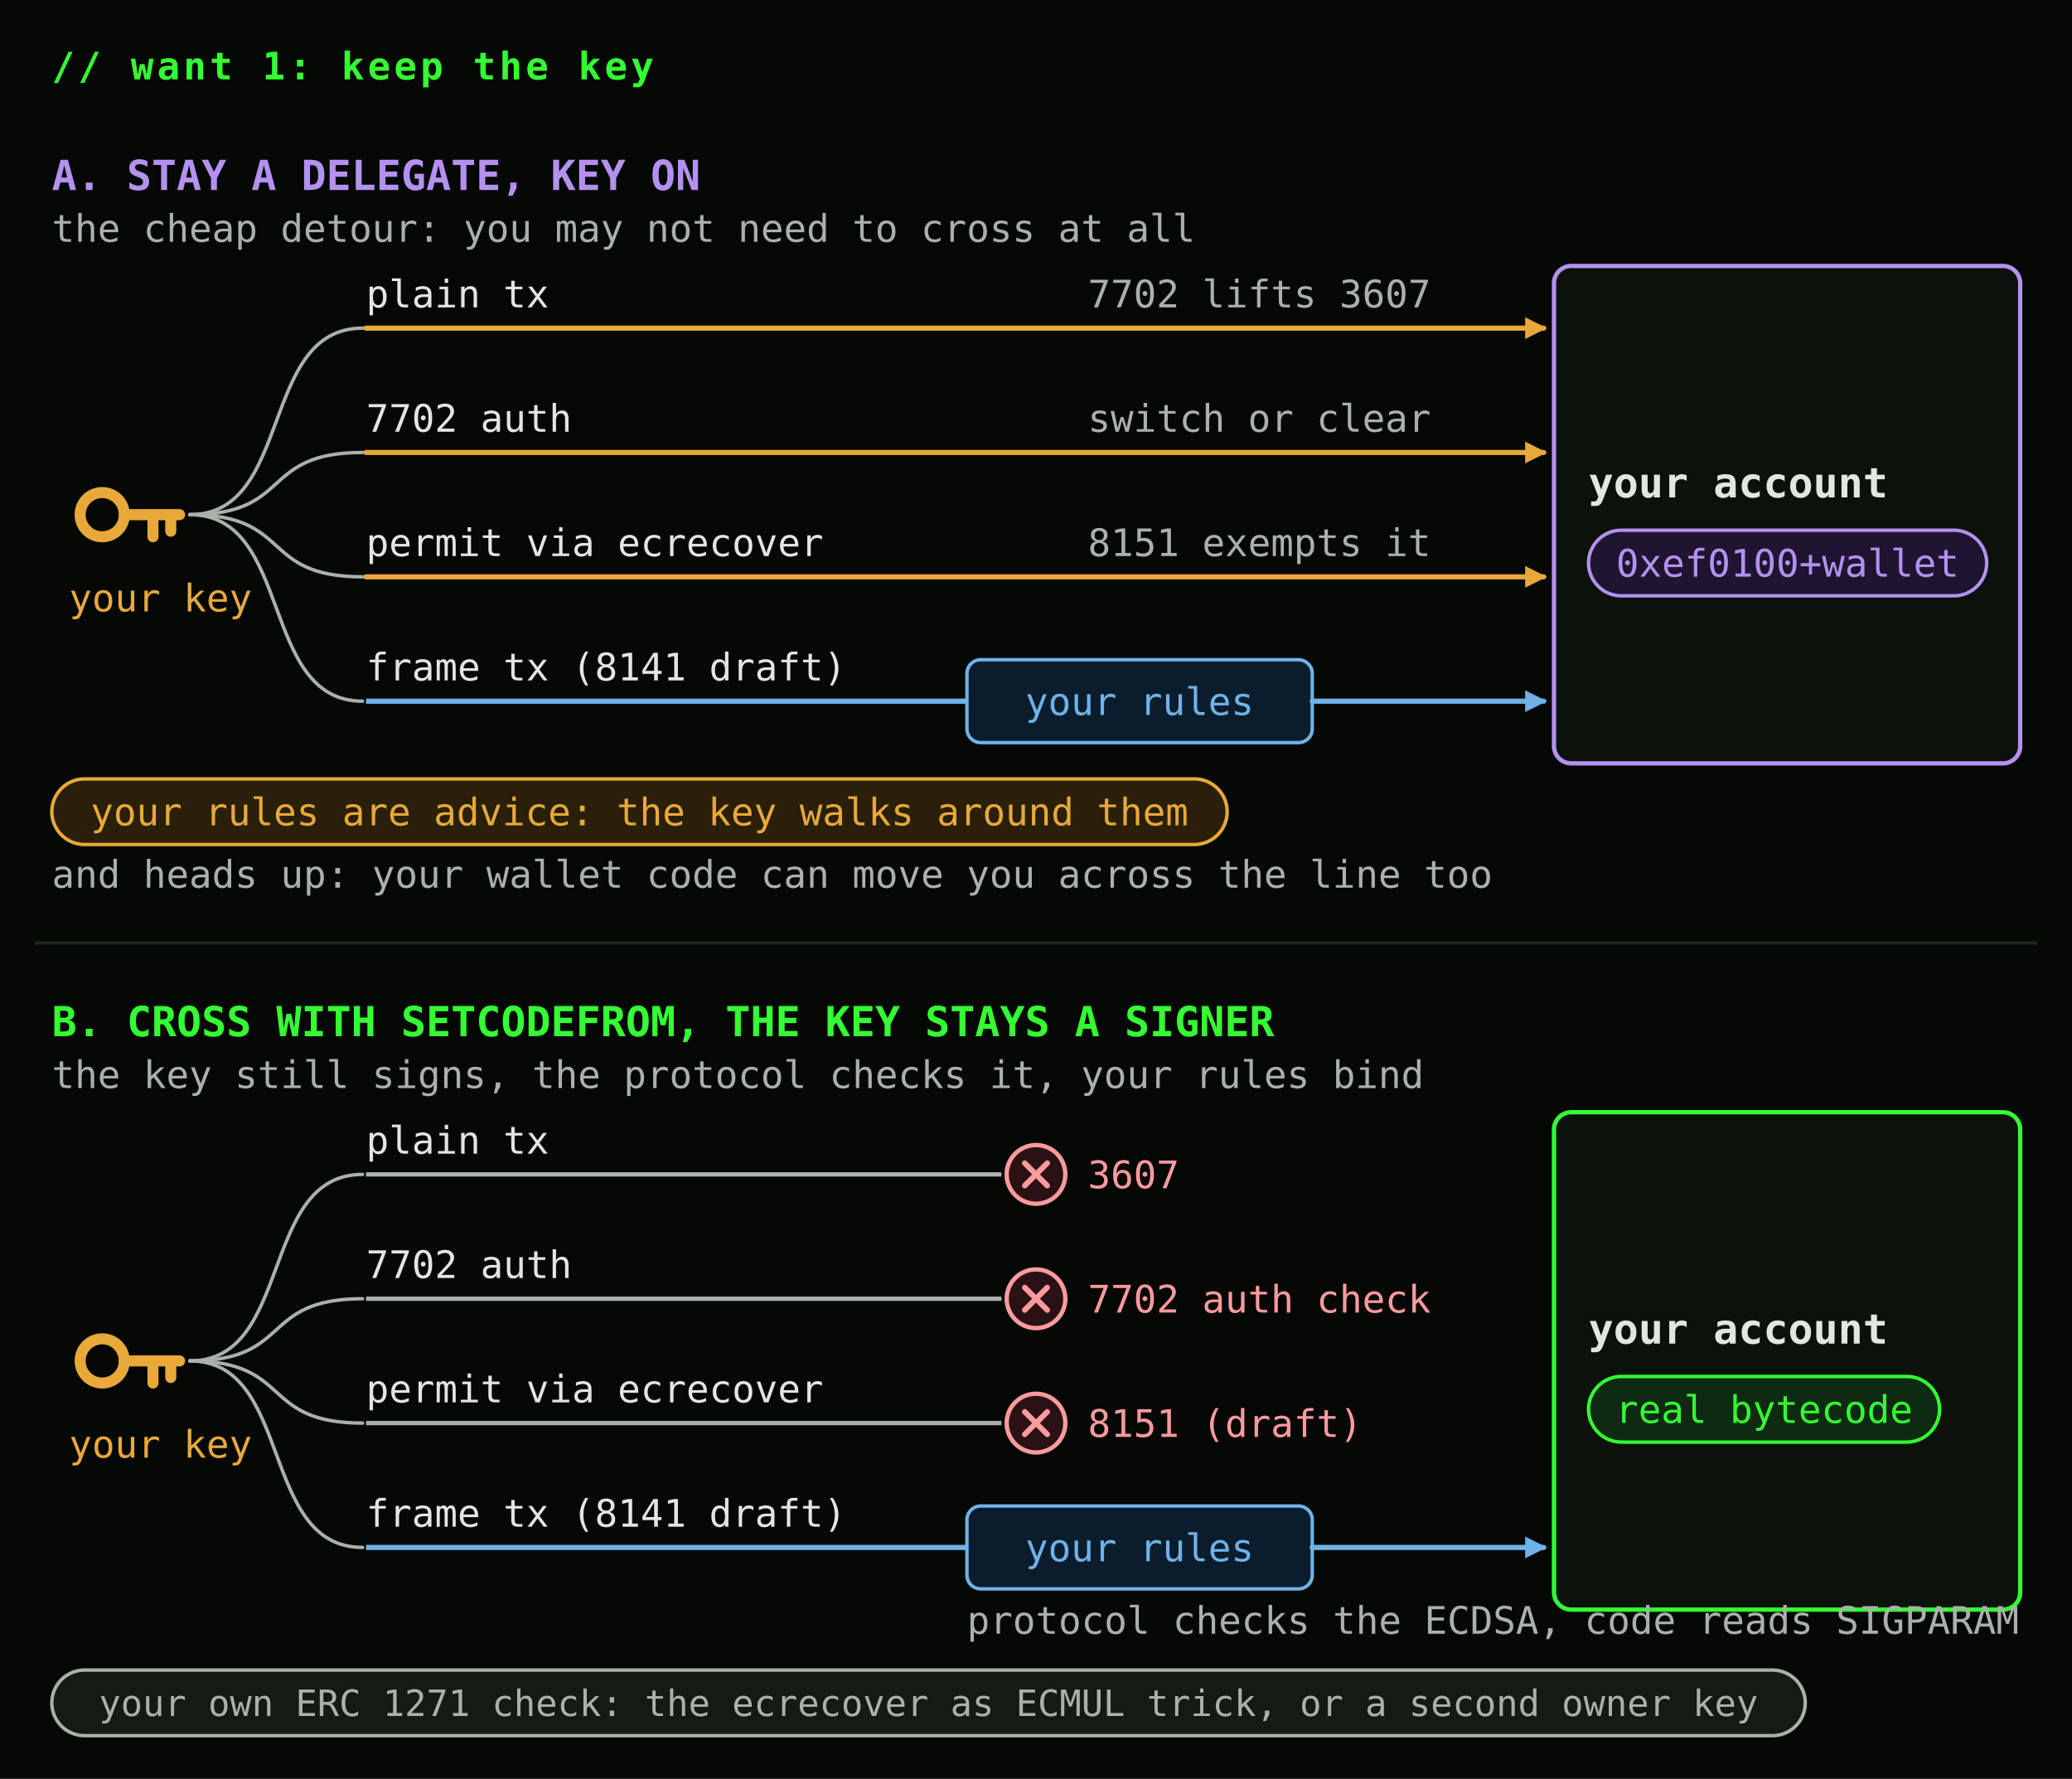
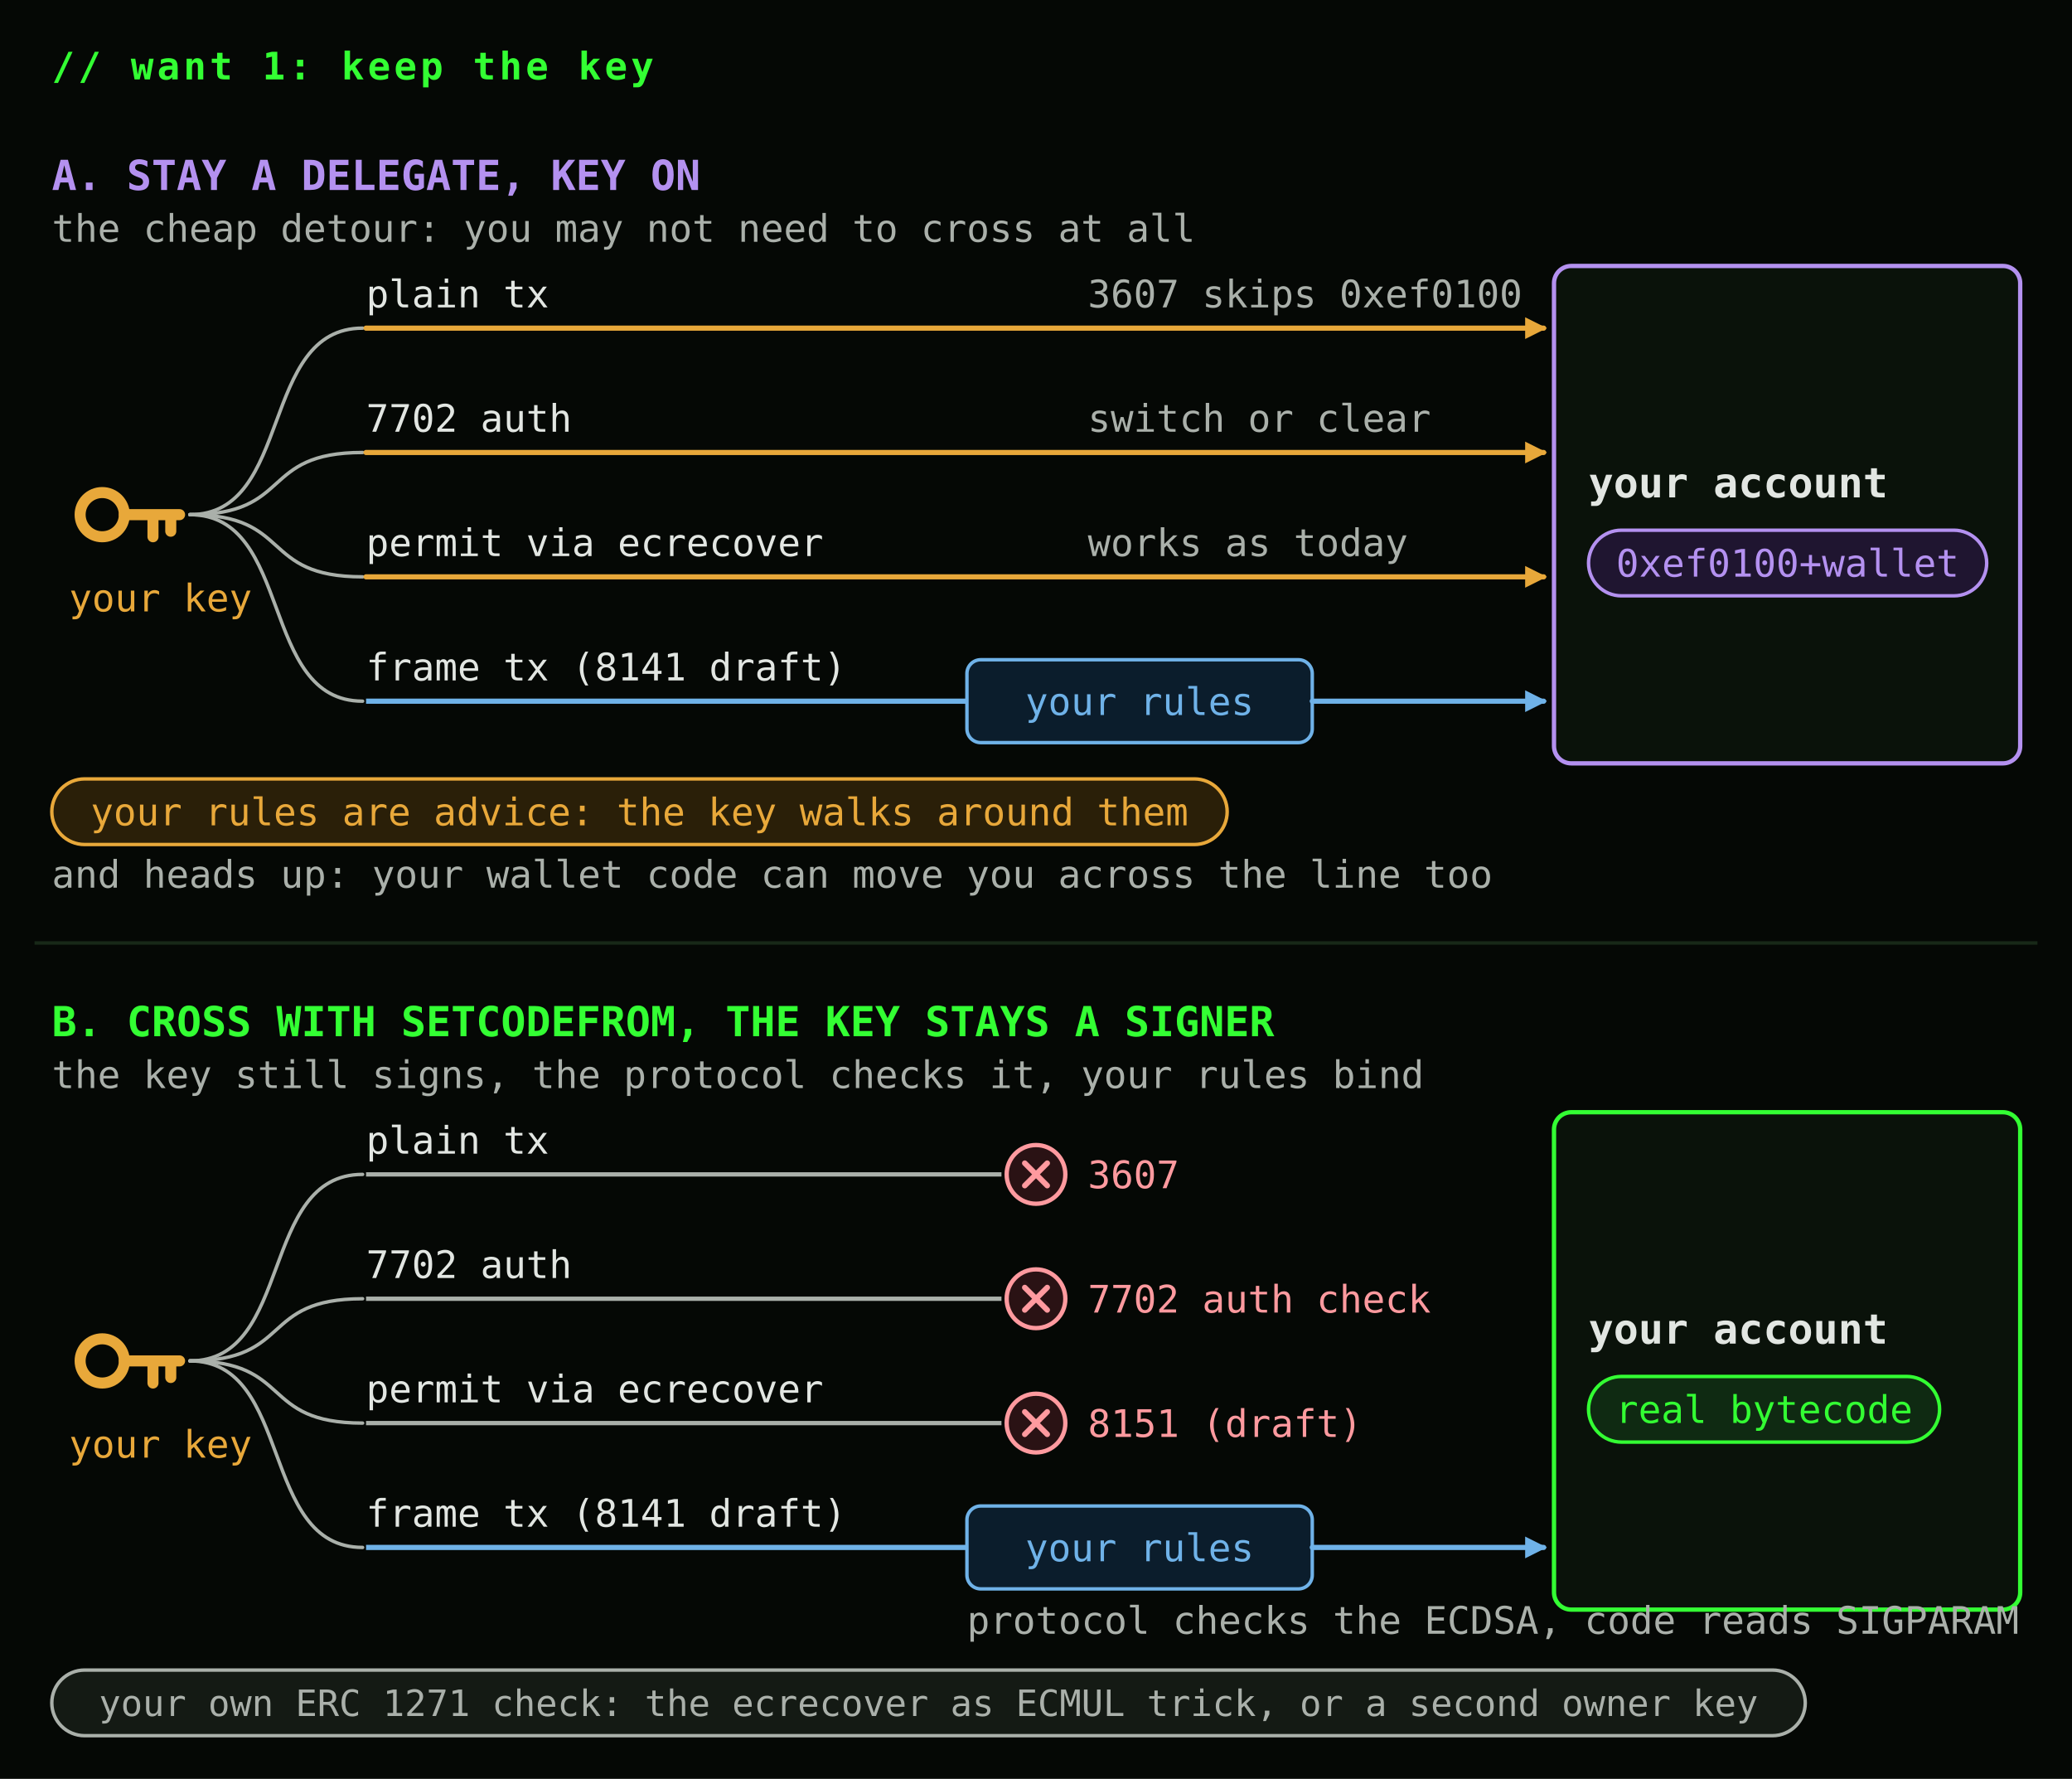
<svg xmlns="http://www.w3.org/2000/svg" width="1200" height="1030" viewBox="0 0 1200 1030" font-family="ui-monospace, SFMono-Regular, Menlo, Consolas, 'DejaVu Sans Mono', monospace">
  <defs>
    <marker id="ah0" viewBox="0 0 10 10" refX="8.5" refY="5" markerWidth="4.2" markerHeight="4.2" orient="auto-start-reverse">
      <path d="M0,0 L10,5 L0,10 z" fill="#33ff33" />
    </marker>
    <marker id="ah1" viewBox="0 0 10 10" refX="8.5" refY="5" markerWidth="4.2" markerHeight="4.2" orient="auto-start-reverse">
      <path d="M0,0 L10,5 L0,10 z" fill="#e8a83a" />
    </marker>
    <marker id="ah2" viewBox="0 0 10 10" refX="8.5" refY="5" markerWidth="4.2" markerHeight="4.2" orient="auto-start-reverse">
      <path d="M0,0 L10,5 L0,10 z" fill="#b491f0" />
    </marker>
    <marker id="ah3" viewBox="0 0 10 10" refX="8.5" refY="5" markerWidth="4.2" markerHeight="4.2" orient="auto-start-reverse">
      <path d="M0,0 L10,5 L0,10 z" fill="#6fb2e8" />
    </marker>
    <marker id="ah4" viewBox="0 0 10 10" refX="8.5" refY="5" markerWidth="4.2" markerHeight="4.2" orient="auto-start-reverse">
      <path d="M0,0 L10,5 L0,10 z" fill="#ff9a9f" />
    </marker>
    <marker id="ah5" viewBox="0 0 10 10" refX="8.5" refY="5" markerWidth="4.2" markerHeight="4.2" orient="auto-start-reverse">
      <path d="M0,0 L10,5 L0,10 z" fill="#aab0aa" />
    </marker>
  </defs>
  <rect width="1200" height="1030" fill="#050805" />
  <text x="30" y="46.0" font-size="22" fill="#33ff33" font-weight="700" letter-spacing="2">// want 1: keep the key</text>
  <text x="30" y="110.0" font-size="24" fill="#b491f0" font-weight="700">A. STAY A DELEGATE, KEY ON</text>
  <text x="30" y="140.0" font-size="22" fill="#aab0aa">the cheap detour: you may not need to cross at all</text>
  <g fill="none" stroke="#e8a83a" stroke-width="6.4" stroke-linecap="round">
    <circle cx="59.2" cy="298.0" r="12.8" />
    <path d="M72.0,298.0 H104.0 M88.6,298.0 v12.8 M98.9,298.0 v9.6" />
  </g>
  <text x="40" y="354.0" font-size="22" fill="#e8a83a">your key</text>
  <rect x="900" y="154" width="270" height="288" rx="10" fill="#0a120a" stroke="#b491f0" stroke-width="2.5" />
  <text x="920" y="288.0" font-size="24" fill="#e2e6e2" font-weight="700">your account</text>
  <rect x="920" y="307.0" width="230.6" height="38" rx="19.0" fill="#1f1530" stroke="#b491f0" stroke-width="2" />
  <text x="1035.3" y="333.9" font-size="22" fill="#b491f0" text-anchor="middle">0xef0100+wallet</text>
  <path d="M110,298.0 C170,298.0 150,190 210,190" fill="none" stroke="#aab0aa" stroke-width="2" stroke-linecap="round" stroke-linejoin="round" />
  <text x="212" y="178.0" font-size="22" fill="#e2e6e2">plain tx</text>
  <path d="M212,190 L894,190" fill="none" stroke="#e8a83a" stroke-width="3" stroke-linecap="round" stroke-linejoin="round" marker-end="url(#ah1)" />
-   <text x="630" y="178.0" font-size="22" fill="#aab0aa">7702 lifts 3607</text>
+   <text x="630" y="178.0" font-size="22" fill="#aab0aa">3607 skips 0xef0100</text>
  <path d="M110,298.0 C170,298.0 150,262 210,262" fill="none" stroke="#aab0aa" stroke-width="2" stroke-linecap="round" stroke-linejoin="round" />
  <text x="212" y="250.0" font-size="22" fill="#e2e6e2">7702 auth</text>
  <path d="M212,262 L894,262" fill="none" stroke="#e8a83a" stroke-width="3" stroke-linecap="round" stroke-linejoin="round" marker-end="url(#ah1)" />
  <text x="630" y="250.0" font-size="22" fill="#aab0aa">switch or clear</text>
  <path d="M110,298.0 C170,298.0 150,334 210,334" fill="none" stroke="#aab0aa" stroke-width="2" stroke-linecap="round" stroke-linejoin="round" />
  <text x="212" y="322.0" font-size="22" fill="#e2e6e2">permit via ecrecover</text>
  <path d="M212,334 L894,334" fill="none" stroke="#e8a83a" stroke-width="3" stroke-linecap="round" stroke-linejoin="round" marker-end="url(#ah1)" />
-   <text x="630" y="322.0" font-size="22" fill="#aab0aa">8151 exempts it</text>
+   <text x="630" y="322.0" font-size="22" fill="#aab0aa">works as today</text>
  <path d="M110,298.0 C170,298.0 150,406 210,406" fill="none" stroke="#aab0aa" stroke-width="2" stroke-linecap="round" stroke-linejoin="round" />
  <text x="212" y="394.0" font-size="22" fill="#e2e6e2">frame tx (8141 draft)</text>
  <line x1="212" y1="406" x2="560" y2="406" stroke="#6fb2e8" stroke-width="3" />
  <rect x="560" y="382" width="200" height="48" rx="8" fill="#0b1d2c" stroke="#6fb2e8" stroke-width="2" />
  <text x="660" y="414.0" font-size="22" fill="#6fb2e8" text-anchor="middle">your rules</text>
  <path d="M760,406 L894,406" fill="none" stroke="#6fb2e8" stroke-width="3" stroke-linecap="round" stroke-linejoin="round" marker-end="url(#ah3)" />
  <rect x="30" y="451.0" width="680.72" height="38" rx="19.0" fill="#2a1f08" stroke="#e8a83a" stroke-width="2" />
  <text x="370.36" y="477.9" font-size="22" fill="#e8a83a" text-anchor="middle">your rules are advice: the key walks around them</text>
  <text x="30" y="514.0" font-size="22" fill="#aab0aa">and heads up: your wallet code can move you across the line too</text>
  <line x1="20" y1="546" x2="1180" y2="546" stroke="#182818" stroke-width="2" />
  <text x="30" y="600.0" font-size="24" fill="#33ff33" font-weight="700">B. CROSS WITH SETCODEFROM, THE KEY STAYS A SIGNER</text>
  <text x="30" y="630.0" font-size="22" fill="#aab0aa">the key still signs, the protocol checks it, your rules bind</text>
  <g fill="none" stroke="#e8a83a" stroke-width="6.4" stroke-linecap="round">
    <circle cx="59.2" cy="788.0" r="12.8" />
    <path d="M72.0,788.0 H104.0 M88.6,788.0 v12.8 M98.9,788.0 v9.6" />
  </g>
  <text x="40" y="844.0" font-size="22" fill="#e8a83a">your key</text>
  <rect x="900" y="644" width="270" height="288" rx="10" fill="#0a120a" stroke="#33ff33" stroke-width="2.5" />
  <text x="920" y="778.0" font-size="24" fill="#e2e6e2" font-weight="700">your account</text>
  <rect x="920" y="797.0" width="203.32" height="38" rx="19.0" fill="#0f2a12" stroke="#33ff33" stroke-width="2" />
  <text x="1021.66" y="823.9" font-size="22" fill="#33ff33" text-anchor="middle">real bytecode</text>
  <path d="M110,788.0 C170,788.0 150,680 210,680" fill="none" stroke="#aab0aa" stroke-width="2" stroke-linecap="round" stroke-linejoin="round" />
  <text x="212" y="668.0" font-size="22" fill="#e2e6e2">plain tx</text>
  <line x1="212" y1="680" x2="580" y2="680" stroke="#aab0aa" stroke-width="2.5" />
  <circle cx="600" cy="680" r="17" fill="#2a1214" stroke="#ff9a9f" stroke-width="2.5" />
  <path d="M593.5,673.5 l13,13 M606.5,673.5 l-13,13" stroke="#ff9a9f" stroke-width="3.2" stroke-linecap="round" />
  <text x="630" y="688.0" font-size="22" fill="#ff9a9f">3607</text>
  <path d="M110,788.0 C170,788.0 150,752 210,752" fill="none" stroke="#aab0aa" stroke-width="2" stroke-linecap="round" stroke-linejoin="round" />
  <text x="212" y="740.0" font-size="22" fill="#e2e6e2">7702 auth</text>
  <line x1="212" y1="752" x2="580" y2="752" stroke="#aab0aa" stroke-width="2.5" />
  <circle cx="600" cy="752" r="17" fill="#2a1214" stroke="#ff9a9f" stroke-width="2.5" />
  <path d="M593.5,745.5 l13,13 M606.5,745.5 l-13,13" stroke="#ff9a9f" stroke-width="3.2" stroke-linecap="round" />
  <text x="630" y="760.0" font-size="22" fill="#ff9a9f">7702 auth check</text>
  <path d="M110,788.0 C170,788.0 150,824 210,824" fill="none" stroke="#aab0aa" stroke-width="2" stroke-linecap="round" stroke-linejoin="round" />
  <text x="212" y="812.0" font-size="22" fill="#e2e6e2">permit via ecrecover</text>
  <line x1="212" y1="824" x2="580" y2="824" stroke="#aab0aa" stroke-width="2.5" />
  <circle cx="600" cy="824" r="17" fill="#2a1214" stroke="#ff9a9f" stroke-width="2.5" />
  <path d="M593.5,817.5 l13,13 M606.5,817.5 l-13,13" stroke="#ff9a9f" stroke-width="3.2" stroke-linecap="round" />
  <text x="630" y="832.0" font-size="22" fill="#ff9a9f">8151 (draft)</text>
  <path d="M110,788.0 C170,788.0 150,896 210,896" fill="none" stroke="#aab0aa" stroke-width="2" stroke-linecap="round" stroke-linejoin="round" />
  <text x="212" y="884.0" font-size="22" fill="#e2e6e2">frame tx (8141 draft)</text>
  <line x1="212" y1="896" x2="560" y2="896" stroke="#6fb2e8" stroke-width="3" />
  <rect x="560" y="872" width="200" height="48" rx="8" fill="#0b1d2c" stroke="#6fb2e8" stroke-width="2" />
  <text x="660" y="904.0" font-size="22" fill="#6fb2e8" text-anchor="middle">your rules</text>
  <path d="M760,896 L894,896" fill="none" stroke="#6fb2e8" stroke-width="3" stroke-linecap="round" stroke-linejoin="round" marker-end="url(#ah3)" />
  <text x="560" y="946.0" font-size="22" fill="#aab0aa">protocol checks the ECDSA, code reads SIGPARAM</text>
  <rect x="30" y="967.0" width="1015.52" height="38" rx="19.0" fill="#141a14" stroke="#aab0aa" stroke-width="2" />
  <text x="537.76" y="993.6" font-size="21" fill="#aab0aa" text-anchor="middle">your own ERC 1271 check: the ecrecover as ECMUL trick, or a second owner key</text>
</svg>
